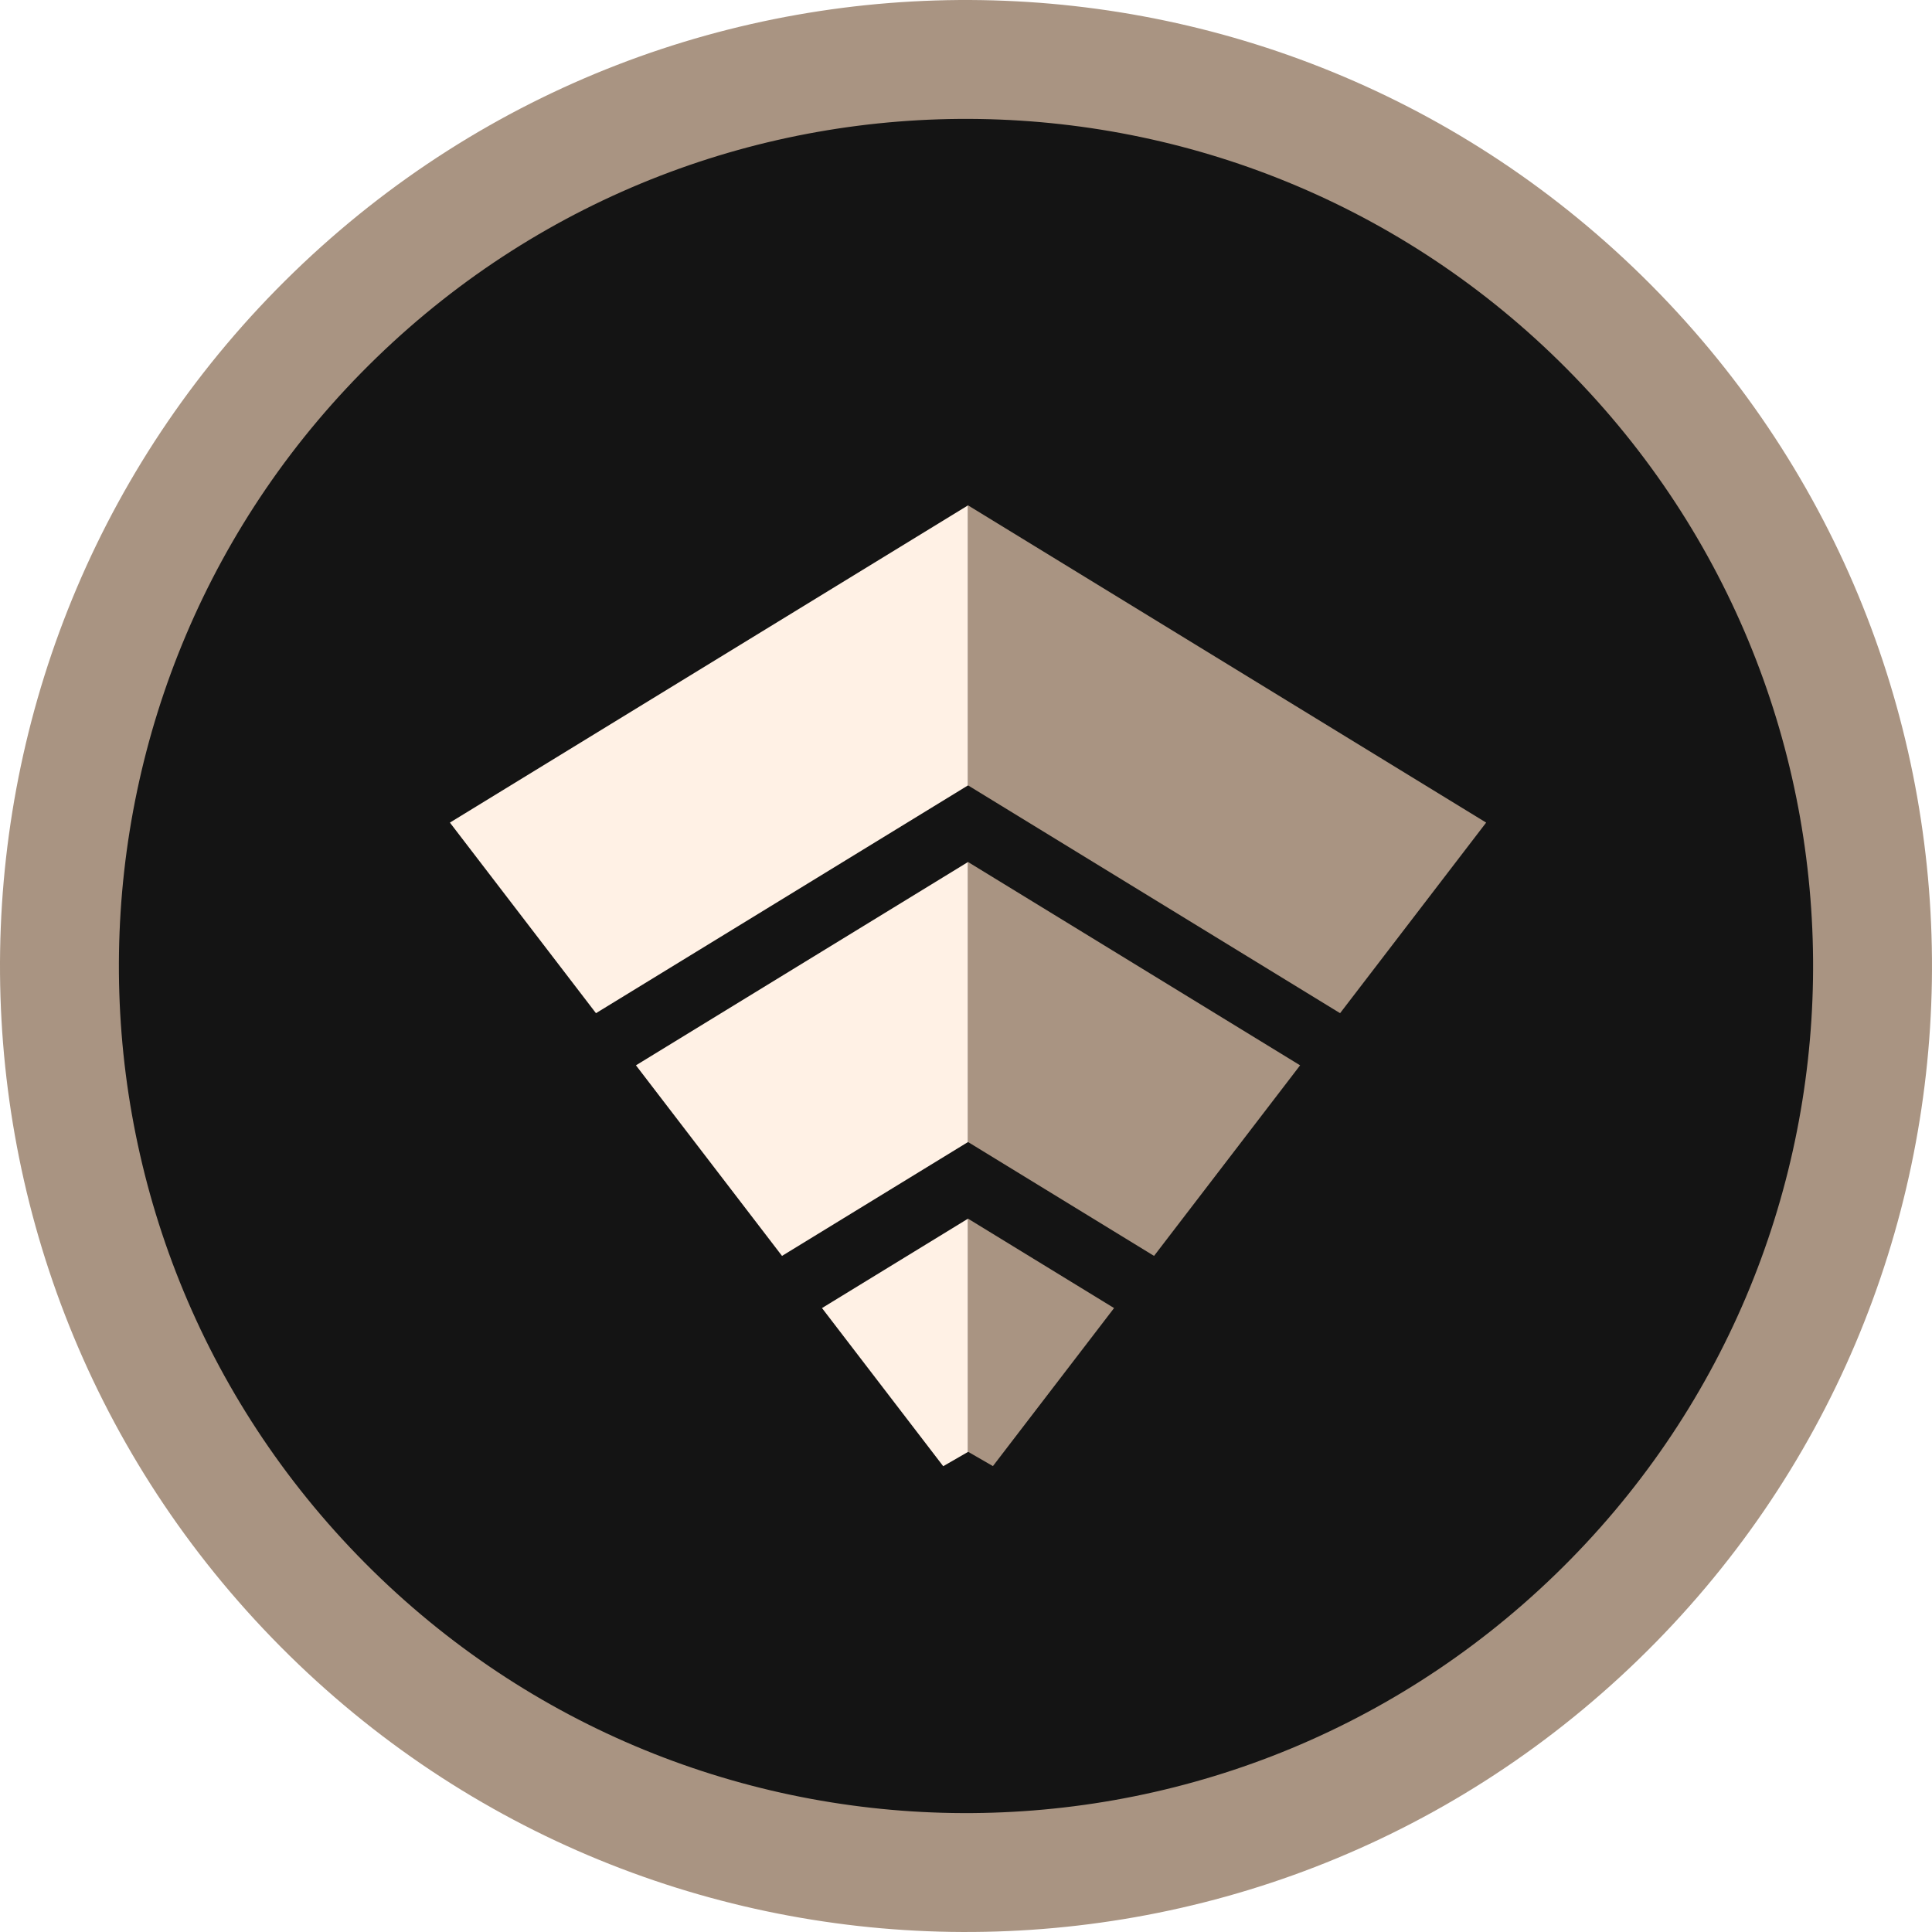
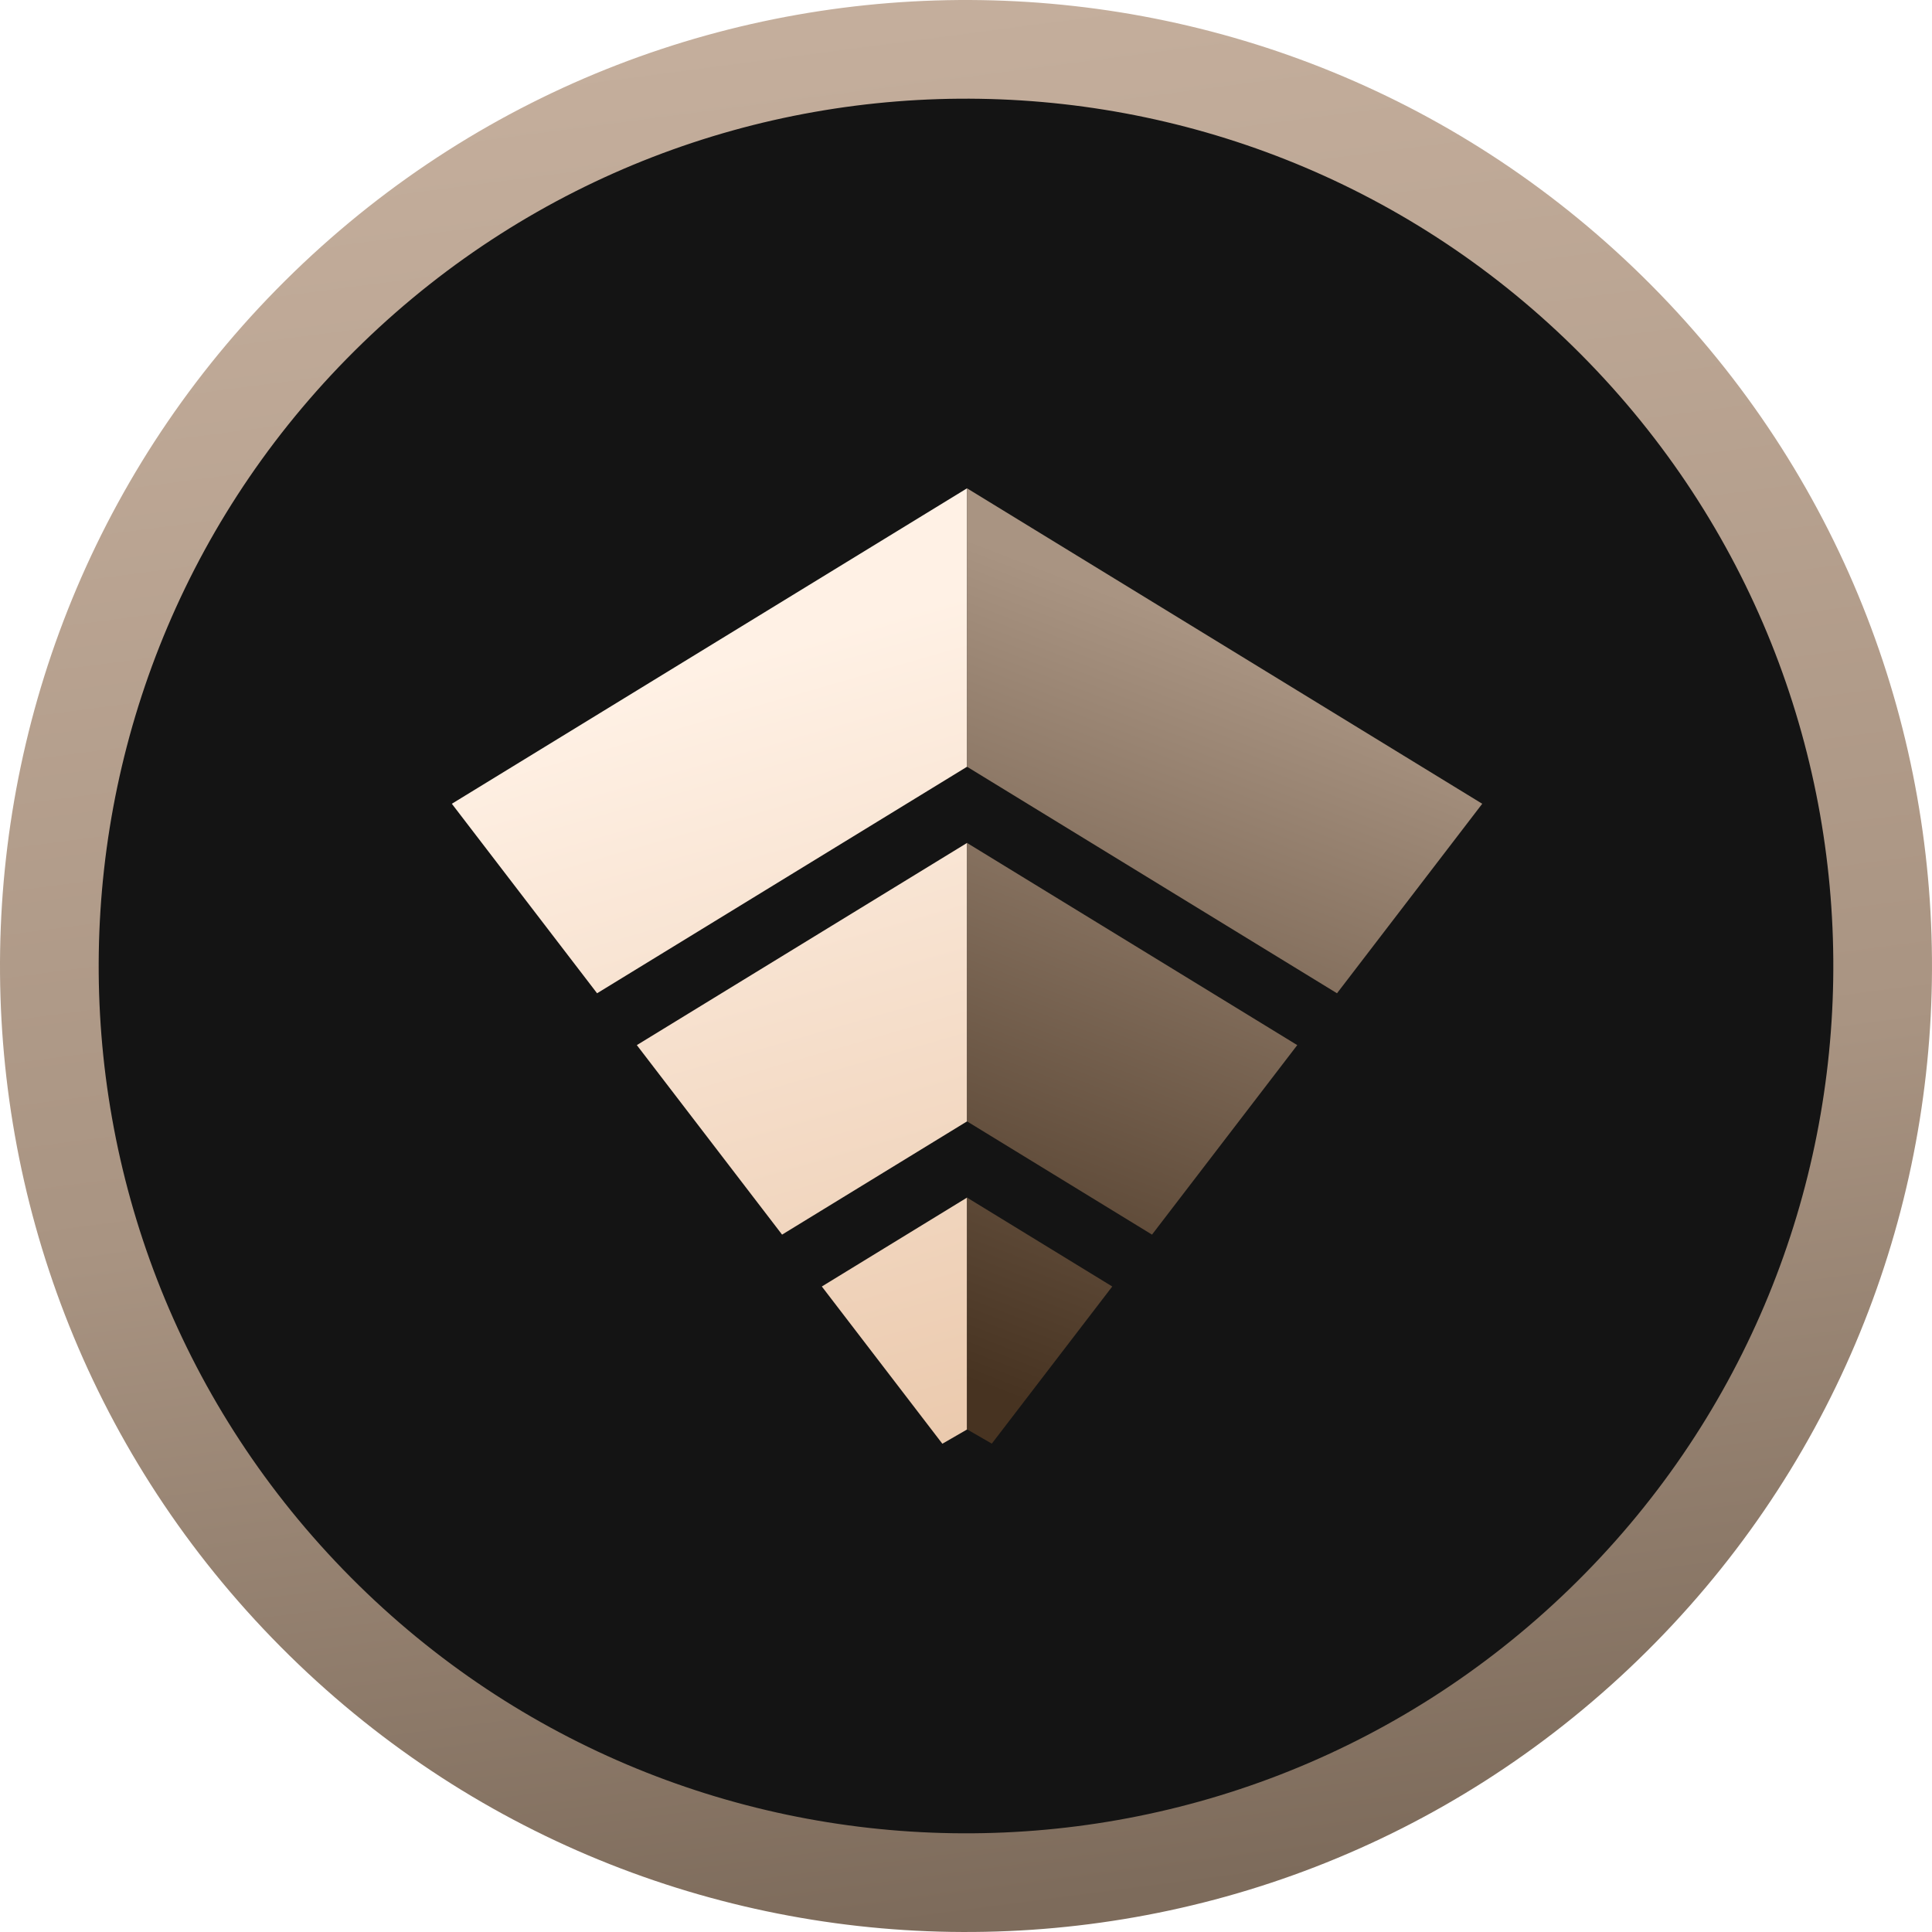
- <svg xmlns="http://www.w3.org/2000/svg" width="780" height="780" viewBox="0 0 780 780" fill="none">
-   <path d="M109.85 661.323C-39.997 506.6 -36.045 259.698 118.677 109.85C273.4 -39.997 520.302 -36.045 670.15 118.677C819.997 273.4 816.045 520.302 661.323 670.15C506.6 819.997 259.698 816.045 109.85 661.323Z" fill="#A99482" />
-   <path d="M144.33 627.929C12.926 492.249 16.391 275.735 152.071 144.33C287.751 12.926 504.265 16.391 635.67 152.071C767.074 287.751 763.609 504.265 627.929 635.67C492.249 767.074 275.735 763.609 144.33 627.929Z" fill="#141414" />
-   <path d="M331.861 528.103L380.803 591.948L390.829 586.16L390.846 586.169V491.992L331.861 528.103ZM256.751 430.1L315.726 507.048V507.038L390.846 461.046V347.996L256.751 430.1ZM256.751 286.113L181.641 332.106L240.614 409.055V409.045L390.846 317.06L390.845 204.01L256.751 286.113Z" fill="#FFF1E5" />
-   <path d="M390.793 586.228L390.911 586.16L400.868 591.907L449.777 528.103L390.793 491.992V586.228ZM390.793 461.046L465.913 507.038V507.048L524.888 430.1L390.793 347.996V461.046ZM390.793 317.06L541.024 409.045V409.055L599.998 332.106L524.888 286.113L390.794 204.01L390.793 317.06Z" fill="#A99482" />
+ <svg xmlns="http://www.w3.org/2000/svg" width="1056" height="1056" viewBox="0 0 1056 1056" fill="none">
+   <path d="M148.72 895.329C-54.15 685.859 -48.799 351.591 160.671 148.72C370.141 -54.15 704.409 -48.799 907.279 160.671C1110.15 370.141 1104.8 704.409 895.329 907.279C685.859 1110.15 351.591 1104.8 148.72 895.329Z" fill="url(#paint0_linear_5053_218)" />
+   <path d="M187.466 857.808C5.319 669.735 10.123 369.613 198.196 187.466C386.269 5.319 686.391 10.123 868.538 198.196C1050.68 386.269 1045.88 686.391 857.808 868.538C669.735 1050.68 369.613 1045.88 187.466 857.808Z" fill="#141414" />
+   <path d="M449.197 703.177L515.078 789.122L528.58 781.328L528.602 781.34V654.564L449.197 703.177ZM348.083 571.244L427.475 674.834V674.82L528.602 612.904V460.717L348.083 571.244ZM348.083 377.409L246.969 439.325L326.36 542.914V542.901L528.602 419.069V266.881L348.083 377.409Z" fill="url(#paint1_linear_5053_218)" />
+   <path d="M528.535 781.419L528.693 781.328L542.102 789.067L607.939 703.177L528.535 654.564V781.419ZM528.535 612.904L629.662 674.82V674.834L709.054 571.244L528.535 460.717V612.904ZM528.535 419.069L730.776 542.901V542.914L810.168 439.325L709.054 377.409L528.535 266.881V419.069Z" fill="url(#paint2_linear_5053_218)" />
+   <defs>
+     <linearGradient id="paint0_linear_5053_218" x1="339.729" y1="31.554" x2="474.359" y2="1056" gradientUnits="userSpaceOnUse">
+       <stop stop-color="#C4AE9C" />
+       <stop offset="0.587" stop-color="#A99482" />
+       <stop offset="1" stop-color="#7D6B5B" />
+     </linearGradient>
+     <linearGradient id="paint1_linear_5053_218" x1="508.491" y1="787.465" x2="386.653" y2="364.352" gradientUnits="userSpaceOnUse">
+       <stop stop-color="#EBCAAE" />
+       <stop offset="1" stop-color="#FFF1E5" />
+     </linearGradient>
+     <linearGradient id="paint2_linear_5053_218" x1="528.449" y1="787.458" x2="694.588" y2="357.703" gradientUnits="userSpaceOnUse">
+       <stop offset="0.067" stop-color="#473321" />
+       <stop offset="1" stop-color="#A99482" />
+     </linearGradient>
+   </defs>
</svg>
